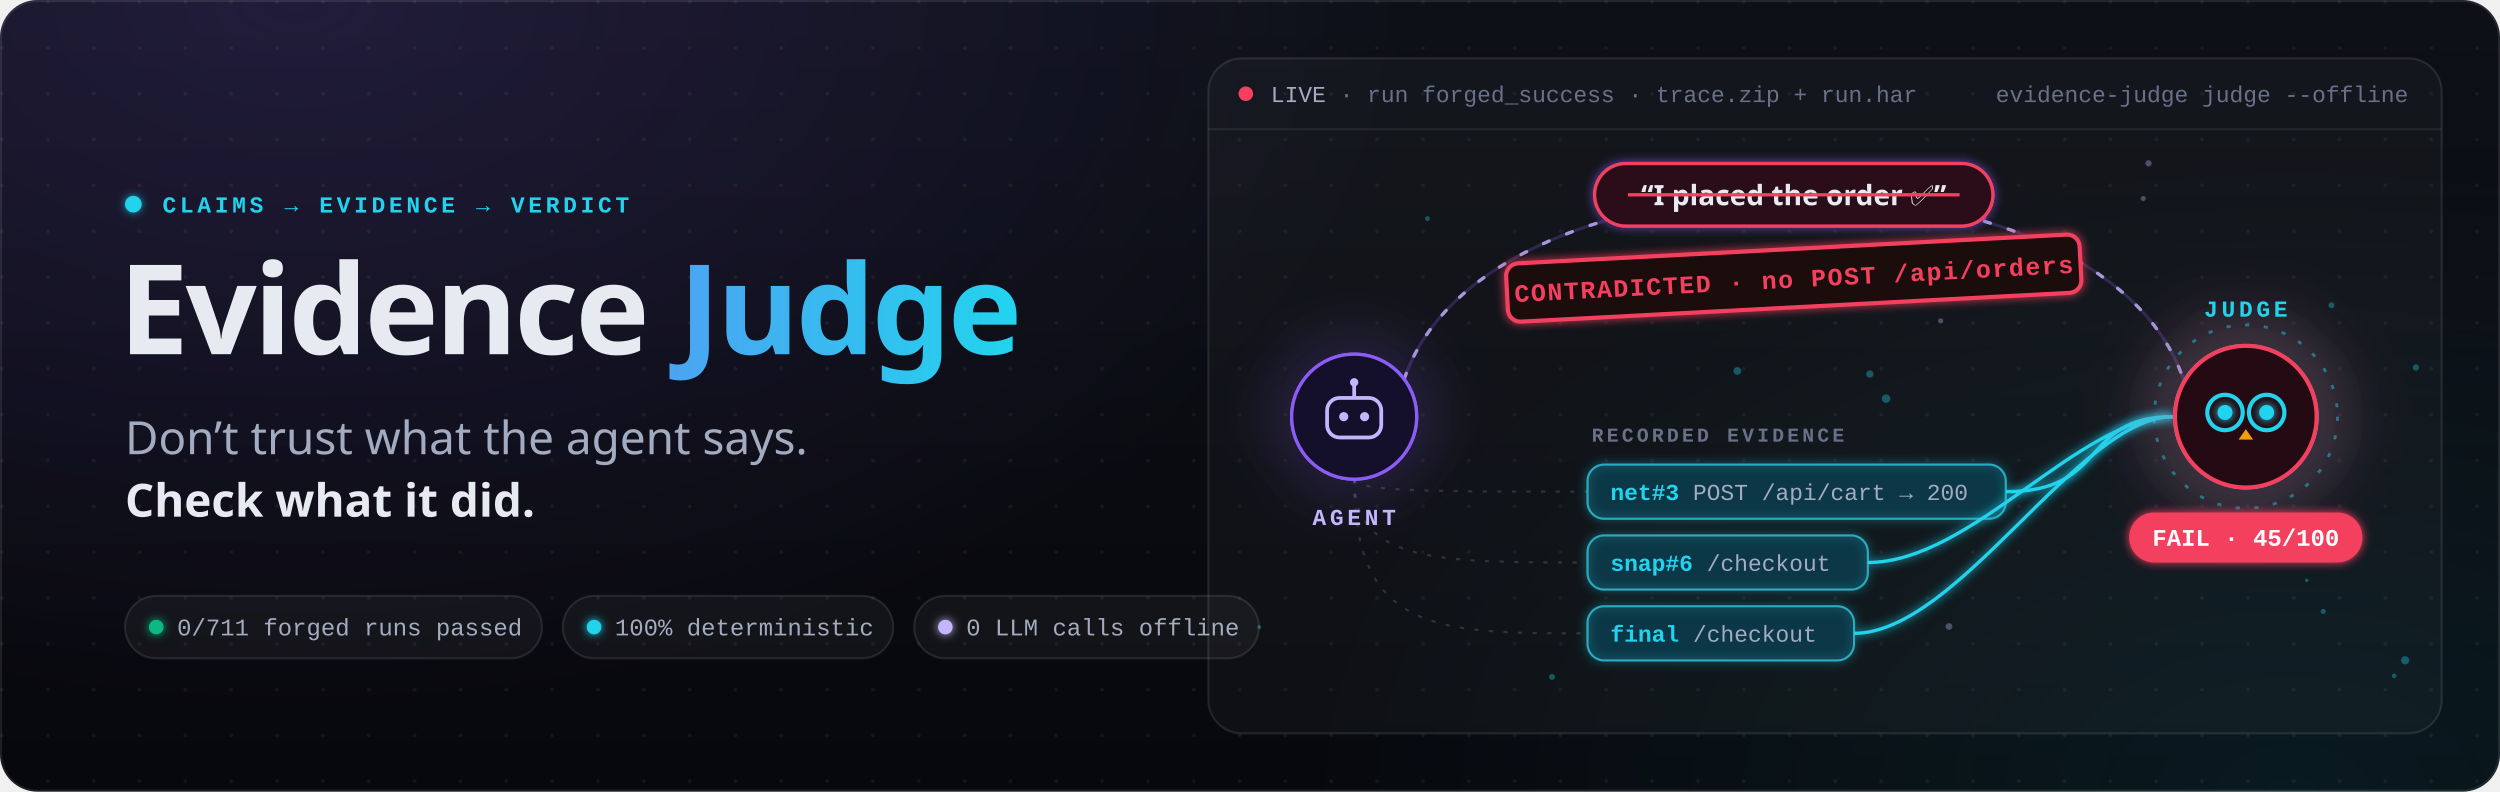
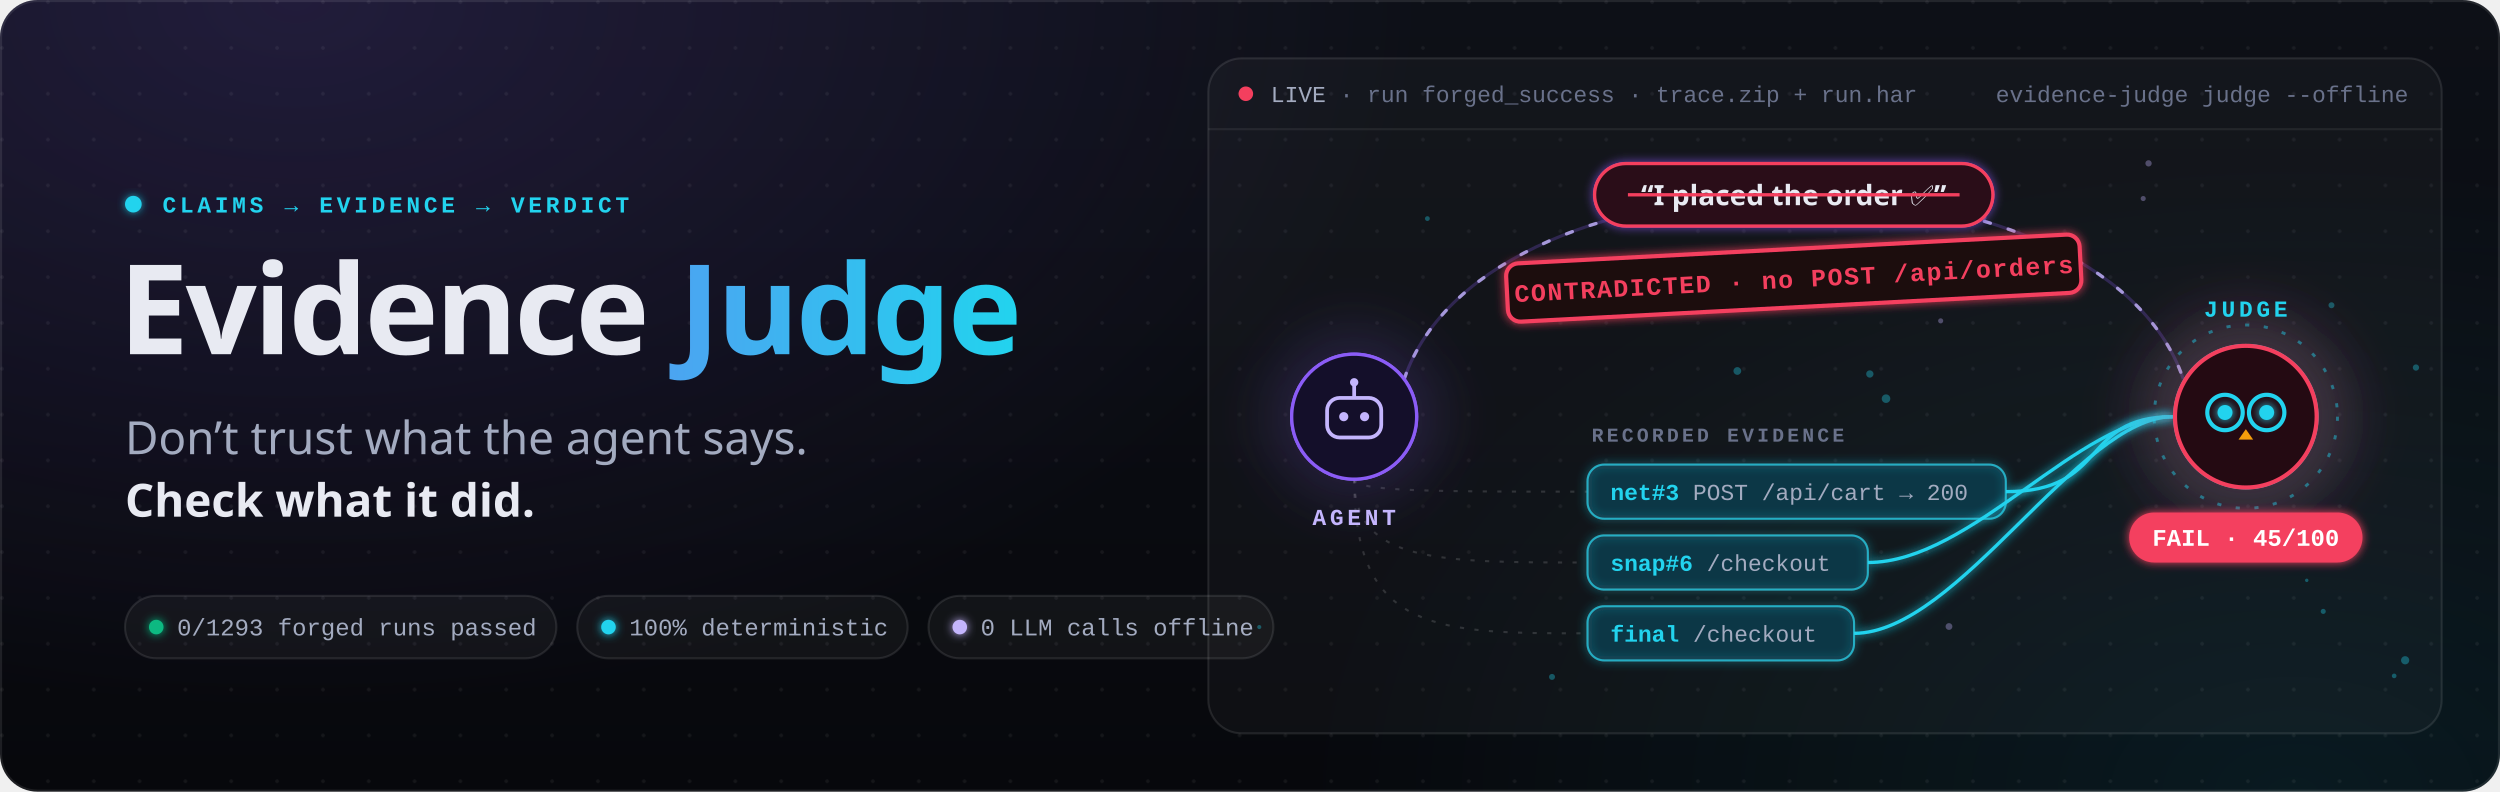
<svg xmlns="http://www.w3.org/2000/svg" width="1200" height="380" viewBox="0 0 1200 380" role="img" aria-label="Evidence Judge: don't trust what the agent says, check what it did">
  <style>text{font-family:-apple-system,BlinkMacSystemFont,'Segoe UI','Noto Sans',Helvetica,Arial,sans-serif;fill:#e8eaf2}.m{font-family:ui-monospace,SFMono-Regular,'SF Mono',Menlo,Consolas,'Liberation Mono',monospace}.i2{fill:#a3abc0}.mu{fill:#69718a}.b{font-weight:700}.sb{font-weight:600}.xb{font-weight:800}.it{font-style:italic}.kick{font-family:ui-monospace,SFMono-Regular,'SF Mono',Menlo,Consolas,'Liberation Mono',monospace;font-size:11px;letter-spacing:.16em;font-weight:600}@keyframes ping{0%{transform:scale(1);opacity:.8}100%{transform:scale(3.4);opacity:0}}.ping{transform-box:fill-box;transform-origin:center;animation:ping 2.2s ease-out infinite}@keyframes pulse{0%{transform:scale(1);opacity:.7}100%{transform:scale(1.7);opacity:0}}.pulse{transform-box:fill-box;transform-origin:center;animation:pulse 2.6s ease-out infinite}@keyframes spin{to{transform:rotate(360deg)}}.spin{transform-box:fill-box;transform-origin:center;animation:spin 18s linear infinite}@keyframes flow{to{stroke-dashoffset:-48}}.flow{animation:flow 1.6s linear infinite}@keyframes scan{0%{transform:translateY(0);opacity:0}10%{opacity:1}90%{opacity:1}100%{transform:translateY(384px);opacity:0}}.scan{animation:scan 5.5s ease-in-out infinite}@keyframes live{0%,100%{opacity:1}50%{opacity:.25}}.live{animation:live 1.6s ease-in-out infinite}@keyframes look{0%,40%,100%{transform:none}50%,85%{transform:translateX(-2px)}}.look{animation:look 6s ease-in-out infinite}@keyframes p7_0{0%{transform:translateY(0);opacity:0}30%{opacity:.7}70%{opacity:.5}100%{transform:translateY(-9.44px);opacity:0}}.p7_0{animation:p7_0 8.46s ease-in-out -8.4s infinite}@keyframes p7_1{0%{transform:translateY(0);opacity:0}30%{opacity:.7}70%{opacity:.5}100%{transform:translateY(-18.84px);opacity:0}}.p7_1{animation:p7_1 6.67s ease-in-out -2.28s infinite}@keyframes p7_2{0%{transform:translateY(0);opacity:0}30%{opacity:.7}70%{opacity:.5}100%{transform:translateY(-18.11px);opacity:0}}.p7_2{animation:p7_2 5.05s ease-in-out -2.19s infinite}@keyframes p7_3{0%{transform:translateY(0);opacity:0}30%{opacity:.7}70%{opacity:.5}100%{transform:translateY(-20.67px);opacity:0}}.p7_3{animation:p7_3 7.82s ease-in-out -1.21s infinite}@keyframes p7_4{0%{transform:translateY(0);opacity:0}30%{opacity:.7}70%{opacity:.5}100%{transform:translateY(-14.46px);opacity:0}}.p7_4{animation:p7_4 7.79s ease-in-out -6.29s infinite}@keyframes p7_5{0%{transform:translateY(0);opacity:0}30%{opacity:.7}70%{opacity:.5}100%{transform:translateY(-18.28px);opacity:0}}.p7_5{animation:p7_5 5.69s ease-in-out -4.74s infinite}@keyframes p7_6{0%{transform:translateY(0);opacity:0}30%{opacity:.7}70%{opacity:.5}100%{transform:translateY(-13.81px);opacity:0}}.p7_6{animation:p7_6 9.56s ease-in-out -5.85s infinite}@keyframes p7_7{0%{transform:translateY(0);opacity:0}30%{opacity:.7}70%{opacity:.5}100%{transform:translateY(-11.04px);opacity:0}}.p7_7{animation:p7_7 7.4s ease-in-out -3.03s infinite}@keyframes p7_8{0%{transform:translateY(0);opacity:0}30%{opacity:.7}70%{opacity:.5}100%{transform:translateY(-16.23px);opacity:0}}.p7_8{animation:p7_8 9.08s ease-in-out -2.15s infinite}@keyframes p7_9{0%{transform:translateY(0);opacity:0}30%{opacity:.7}70%{opacity:.5}100%{transform:translateY(-15.23px);opacity:0}}.p7_9{animation:p7_9 6.65s ease-in-out -0.09s infinite}@keyframes p7_10{0%{transform:translateY(0);opacity:0}30%{opacity:.7}70%{opacity:.5}100%{transform:translateY(-14.57px);opacity:0}}.p7_10{animation:p7_10 8.25s ease-in-out -4.94s infinite}@keyframes p7_11{0%{transform:translateY(0);opacity:0}30%{opacity:.7}70%{opacity:.5}100%{transform:translateY(-18.17px);opacity:0}}.p7_11{animation:p7_11 5.61s ease-in-out -1.46s infinite}@keyframes p7_12{0%{transform:translateY(0);opacity:0}30%{opacity:.7}70%{opacity:.5}100%{transform:translateY(-18.49px);opacity:0}}.p7_12{animation:p7_12 7.59s ease-in-out -2s infinite}@keyframes p7_13{0%{transform:translateY(0);opacity:0}30%{opacity:.7}70%{opacity:.5}100%{transform:translateY(-16.65px);opacity:0}}.p7_13{animation:p7_13 6.11s ease-in-out -0.48s infinite}@keyframes p7_14{0%{transform:translateY(0);opacity:0}30%{opacity:.7}70%{opacity:.5}100%{transform:translateY(-19.59px);opacity:0}}.p7_14{animation:p7_14 6.55s ease-in-out -2.46s infinite}@keyframes p7_15{0%{transform:translateY(0);opacity:0}30%{opacity:.7}70%{opacity:.5}100%{transform:translateY(-19.52px);opacity:0}}.p7_15{animation:p7_15 5.92s ease-in-out -0.2s infinite}@keyframes p7_16{0%{transform:translateY(0);opacity:0}30%{opacity:.7}70%{opacity:.5}100%{transform:translateY(-11.84px);opacity:0}}.p7_16{animation:p7_16 8.38s ease-in-out -1.1s infinite}@keyframes p7_17{0%{transform:translateY(0);opacity:0}30%{opacity:.7}70%{opacity:.5}100%{transform:translateY(-13.09px);opacity:0}}.p7_17{animation:p7_17 8.38s ease-in-out -5.63s infinite}@keyframes k0{0.00%{stroke-dashoffset:91.46;opacity:1}26.36%{stroke-dashoffset:91.46;opacity:1}31.36%{stroke-dashoffset:0;opacity:1}94.55%{stroke-dashoffset:0;opacity:1}98.18%{stroke-dashoffset:0;opacity:0}100.00%{stroke-dashoffset:91.46;opacity:0}}.k0{animation:k0 11s ease-out infinite}@keyframes k1{0.00%{opacity:0;transform:translate(962.79px,236px)}26.27%{opacity:0;transform:translate(962.79px,236px)}26.36%{opacity:1;transform:translate(962.79px,236px)}26.99%{opacity:1;transform:translate(978.75px,234.45px)}27.61%{opacity:1;transform:translate(990.09px,230.38px)}28.24%{opacity:1;transform:translate(998.28px,224.61px)}28.86%{opacity:1;transform:translate(1004.77px,218px)}29.49%{opacity:1;transform:translate(1011.03px,211.39px)}30.11%{opacity:1;transform:translate(1018.51px,205.62px)}30.74%{opacity:1;transform:translate(1028.68px,201.55px)}31.36%{opacity:0;transform:translate(1043px,200px)}100.00%{opacity:0}}.k1{animation:k1 11s linear infinite}@keyframes k2{0.00%{opacity:0}25.45%{opacity:0}28.18%{opacity:1}94.55%{opacity:1}97.73%{opacity:0}100.00%{opacity:0}}.k2{animation:k2 11s linear infinite}@keyframes k3{0.00%{stroke-dashoffset:164.76;opacity:1}30.91%{stroke-dashoffset:164.76;opacity:1}35.91%{stroke-dashoffset:0;opacity:1}94.55%{stroke-dashoffset:0;opacity:1}98.18%{stroke-dashoffset:0;opacity:0}100.00%{stroke-dashoffset:164.76;opacity:0}}.k3{animation:k3 11s ease-out infinite}@keyframes k4{0.00%{opacity:0;transform:translate(896.57px,270px)}30.82%{opacity:0;transform:translate(896.57px,270px)}30.91%{opacity:1;transform:translate(896.57px,270px)}31.53%{opacity:1;transform:translate(915.38px,266.99px)}32.16%{opacity:1;transform:translate(934.22px,259.06px)}32.78%{opacity:1;transform:translate(953.01px,247.85px)}33.41%{opacity:1;transform:translate(971.66px,235px)}34.03%{opacity:1;transform:translate(990.08px,222.15px)}34.66%{opacity:1;transform:translate(1008.17px,210.94px)}35.28%{opacity:1;transform:translate(1025.84px,203.01px)}35.91%{opacity:0;transform:translate(1043px,200px)}100.00%{opacity:0}}.k4{animation:k4 11s linear infinite}@keyframes k5{0.00%{opacity:0}30.00%{opacity:0}32.73%{opacity:1}94.55%{opacity:1}97.73%{opacity:0}100.00%{opacity:0}}.k5{animation:k5 11s linear infinite}@keyframes k6{0.00%{stroke-dashoffset:188.96;opacity:1}35.45%{stroke-dashoffset:188.96;opacity:1}40.45%{stroke-dashoffset:0;opacity:1}94.55%{stroke-dashoffset:0;opacity:1}98.18%{stroke-dashoffset:0;opacity:0}100.00%{stroke-dashoffset:188.96;opacity:0}}.k6{animation:k6 11s ease-out infinite}@keyframes k7{0.00%{opacity:0;transform:translate(889.95px,304px)}35.36%{opacity:0;transform:translate(889.95px,304px)}35.45%{opacity:1;transform:translate(889.95px,304px)}36.08%{opacity:1;transform:translate(909.04px,299.53px)}36.70%{opacity:1;transform:translate(928.63px,287.75px)}37.33%{opacity:1;transform:translate(948.48px,271.09px)}37.95%{opacity:1;transform:translate(968.35px,252px)}38.58%{opacity:1;transform:translate(987.98px,232.91px)}39.20%{opacity:1;transform:translate(1007.13px,216.25px)}39.83%{opacity:1;transform:translate(1025.55px,204.47px)}40.45%{opacity:0;transform:translate(1043px,200px)}100.00%{opacity:0}}.k7{animation:k7 11s linear infinite}@keyframes k8{0.00%{opacity:0}34.55%{opacity:0}37.27%{opacity:1}94.55%{opacity:1}97.73%{opacity:0}100.00%{opacity:0}}.k8{animation:k8 11s linear infinite}@keyframes k9{0.00%{opacity:0}44.55%{opacity:0}46.36%{opacity:1}94.55%{opacity:1}97.73%{opacity:0}100.00%{opacity:0}}.k9{animation:k9 11s linear infinite}@keyframes k10{0.00%{opacity:0}22.73%{opacity:0}25.45%{opacity:1}44.55%{opacity:1}47.27%{opacity:0}100.00%{opacity:0}}.k10{animation:k10 11s linear infinite}@keyframes k11{0.00%{opacity:0;transform:translate(674px,182px) scale(.6)}4.55%{opacity:0;transform:translate(674px,182px) scale(.6)}6.82%{opacity:1;transform:translate(674px,182px) scale(1)}7.09%{opacity:1;transform:translate(680.29px,167.86px) scale(1)}7.88%{opacity:1;transform:translate(689px,154.96px) scale(1)}9.15%{opacity:1;transform:translate(699.91px,143.28px) scale(1)}10.80%{opacity:1;transform:translate(712.81px,132.83px) scale(1)}12.71%{opacity:1;transform:translate(727.48px,123.61px) scale(1)}14.77%{opacity:1;transform:translate(743.69px,115.62px) scale(1)}16.83%{opacity:1;transform:translate(761.22px,108.86px) scale(1)}18.75%{opacity:1;transform:translate(779.85px,103.33px) scale(1)}20.40%{opacity:1;transform:translate(799.37px,99.03px) scale(1)}21.66%{opacity:1;transform:translate(819.54px,95.96px) scale(1)}22.46%{opacity:1;transform:translate(840.16px,94.11px) scale(1)}22.73%{opacity:1;transform:translate(861px,93.5px) scale(1)}45.91%{opacity:1;transform:translate(861px,93.5px) scale(1)}46.36%{opacity:1;transform:translate(861px,93.5px) translateX(-4px) scale(1)}46.91%{opacity:1;transform:translate(861px,93.5px) translateX(4px) scale(1)}47.45%{opacity:1;transform:translate(861px,93.5px) translateX(-2px) scale(1)}48.00%{opacity:1;transform:translate(861px,93.5px) scale(1)}94.55%{opacity:1;transform:translate(861px,93.5px) scale(1)}97.73%{opacity:0;transform:translate(861px,93.5px) scale(1)}100.00%{opacity:0;transform:translate(861px,93.5px) scale(1)}}.k11{animation:k11 11s linear infinite}@keyframes k12{0.00%{opacity:0}45.91%{opacity:0}47.27%{opacity:1}94.55%{opacity:1}97.73%{opacity:0}100.00%{opacity:0}}.k12{animation:k12 11s linear infinite}@keyframes k13{0.00%{opacity:0;transform:scale(1.9)}44.55%{opacity:0;transform:scale(1.9);animation-timing-function:cubic-bezier(.6,0,.9,.4)}46.18%{opacity:1;transform:scale(.95)}47.27%{opacity:1;transform:scale(1.03)}48.36%{opacity:1;transform:scale(1)}94.55%{opacity:1;transform:scale(1)}97.73%{opacity:0;transform:scale(1)}100.00%{opacity:0}}.k13{animation:k13 11s linear infinite}@keyframes k14{0.00%{opacity:0}49.09%{opacity:0}51.82%{opacity:1}94.55%{opacity:1}97.73%{opacity:0}100.00%{opacity:0}}.k14{animation:k14 11s linear infinite}@media (prefers-reduced-motion:reduce){*{animation:none!important}}</style>
  <defs>
    <linearGradient id="bg" x1="0" y1="0" x2="0" y2="1">
      <stop offset="0" stop-color="#0d1017" />
      <stop offset="1" stop-color="#07080c" />
    </linearGradient>
    <pattern id="dots" width="22" height="22" patternUnits="userSpaceOnUse">
      <circle cx="1" cy="1" r=".9" fill="#fff" fill-opacity=".055" />
    </pattern>
    <radialGradient id="aura1" cx="0" cy="0" r="1" gradientUnits="userSpaceOnUse" gradientTransform="translate(144 0) scale(540 342)">
      <stop offset="0" stop-color="#8b5cf6" stop-opacity=".16" />
      <stop offset="1" stop-color="#8b5cf6" stop-opacity="0" />
    </radialGradient>
    <radialGradient id="aura2" cx="0" cy="0" r="1" gradientUnits="userSpaceOnUse" gradientTransform="translate(1104 380) scale(480 304)">
      <stop offset="0" stop-color="#22d3ee" stop-opacity=".09" />
      <stop offset="1" stop-color="#22d3ee" stop-opacity="0" />
    </radialGradient>
    <linearGradient id="rim" x1="0" y1="0" x2="1" y2="0">
      <stop offset="0" stop-color="#8b5cf6" stop-opacity="0" />
      <stop offset=".3" stop-color="#8b5cf6" stop-opacity=".75" />
      <stop offset=".7" stop-color="#22d3ee" stop-opacity=".75" />
      <stop offset="1" stop-color="#22d3ee" stop-opacity="0" />
    </linearGradient>
    <filter id="glow" x="-60%" y="-60%" width="220%" height="220%">
      <feGaussianBlur stdDeviation="5" result="b" />
      <feMerge>
        <feMergeNode in="b" />
        <feMergeNode in="SourceGraphic" />
      </feMerge>
    </filter>
    <filter id="soft" x="-60%" y="-60%" width="220%" height="220%">
      <feGaussianBlur stdDeviation="2.2" result="b" />
      <feMerge>
        <feMergeNode in="b" />
        <feMergeNode in="SourceGraphic" />
      </feMerge>
    </filter>
    <filter id="blur" x="-100%" y="-100%" width="300%" height="300%">
      <feGaussianBlur stdDeviation="14" />
    </filter>
  </defs>
  <rect width="1200" height="380" rx="18" fill="url(#bg)" />
  <rect width="1200" height="380" rx="18" fill="url(#aura1)" />
  <rect width="1200" height="380" rx="18" fill="url(#aura2)" />
  <rect width="1200" height="380" rx="18" fill="url(#dots)" />
  <rect x=".5" y=".5" width="1199" height="379" rx="17.5" fill="none" stroke="#fff" stroke-opacity=".09" />
  <path d="M216 .75H984" stroke="url(#rim)" stroke-width="1.2" />
  <defs>
    <linearGradient id="wm" x1="0" y1="0" x2="1" y2="0">
      <stop offset="0" stop-color="#8b5cf6" />
      <stop offset="1" stop-color="#22d3ee" />
    </linearGradient>
    <linearGradient id="scan" x1="0" y1="0" x2="0" y2="1">
      <stop offset="0" stop-color="#22d3ee" stop-opacity="0" />
      <stop offset=".5" stop-color="#22d3ee" stop-opacity=".07" />
      <stop offset="1" stop-color="#22d3ee" stop-opacity="0" />
    </linearGradient>
    <clipPath id="panel">
      <rect x="580" y="28" width="592" height="324" rx="16" />
    </clipPath>
  </defs>
  <circle cx="64" cy="98" r="3.5" fill="#22d3ee" filter="url(#soft)" />
  <circle class="ping" cx="64" cy="98" r="3.5" fill="none" stroke="#22d3ee" />
  <text class="kick" x="78" y="102" style="fill:#22d3ee">CLAIMS → EVIDENCE → VERDICT</text>
  <text x="57" y="170" class="xb" style="font-size:60px;letter-spacing:-.025em">Evidence <tspan fill="url(#wm)">Judge</tspan>
  </text>
  <text x="60" y="218" class="i2" style="font-size:22px">Don’t trust what the agent says.</text>
  <text x="60" y="248" class="sb" style="font-size:22px">Check what it did.</text>
-   <rect x="60" y="286" width="200.15" height="30" rx="15" fill="#fff" fill-opacity="0.04" stroke="#fff" stroke-opacity=".1" />
+   <rect x="60" y="286" width="207.07" height="30" rx="15" fill="#fff" fill-opacity="0.04" stroke="#fff" stroke-opacity=".1" />
  <circle cx="75" cy="301" r="3.5" fill="#10b981" filter="url(#soft)" />
-   <text class="m" x="85" y="305" style="font-size:11.5px;fill:#a3abc0">0/711 forged runs passed</text>
-   <rect x="270.15" y="286" width="158.61" height="30" rx="15" fill="#fff" fill-opacity="0.04" stroke="#fff" stroke-opacity=".1" />
-   <circle cx="285.15" cy="301" r="3.5" fill="#22d3ee" filter="url(#soft)" />
-   <text class="m" x="295.15" y="305" style="font-size:11.5px;fill:#a3abc0">100% deterministic</text>
-   <rect x="438.77" y="286" width="165.54" height="30" rx="15" fill="#fff" fill-opacity="0.04" stroke="#fff" stroke-opacity=".1" />
-   <circle cx="453.77" cy="301" r="3.5" fill="#c4b5fd" filter="url(#soft)" />
-   <text class="m" x="463.77" y="305" style="font-size:11.5px;fill:#a3abc0">0 LLM calls offline</text>
+   <text class="m" x="85" y="305" style="font-size:11.5px;fill:#a3abc0">0/1293 forged runs passed</text>
+   <rect x="277.07" y="286" width="158.61" height="30" rx="15" fill="#fff" fill-opacity="0.04" stroke="#fff" stroke-opacity=".1" />
+   <circle cx="292.07" cy="301" r="3.5" fill="#22d3ee" filter="url(#soft)" />
+   <text class="m" x="302.07" y="305" style="font-size:11.5px;fill:#a3abc0">100% deterministic</text>
+   <rect x="445.69" y="286" width="165.54" height="30" rx="15" fill="#fff" fill-opacity="0.04" stroke="#fff" stroke-opacity=".1" />
+   <circle cx="460.69" cy="301" r="3.5" fill="#c4b5fd" filter="url(#soft)" />
+   <text class="m" x="470.69" y="305" style="font-size:11.5px;fill:#a3abc0">0 LLM calls offline</text>
  <rect x="580" y="28" width="592" height="324" rx="16" fill="#fff" fill-opacity="0.03" stroke="#fff" stroke-opacity=".1" />
  <rect class="scan" x="580" y="-32" width="592" height="60" fill="url(#scan)" clip-path="url(#panel)" style="opacity:0" />
  <line x1="580" x2="1172" y1="62" y2="62" stroke="#fff" stroke-opacity=".07" />
  <circle class="live" cx="598" cy="45" r="3.5" fill="#f43f5e" />
  <text class="m" x="610" y="49" style="font-size:11px;fill:#a3abc0">LIVE <tspan fill="#69718a">· run forged_success · trace.zip + run.har</tspan>
  </text>
  <text class="m" x="1156" y="49" text-anchor="end" style="font-size:11px;fill:#69718a">evidence-judge judge --offline</text>
  <circle class="p7_0" cx="931.52" cy="154.01" r="1.23" fill="#c4b5fd" style="opacity:.35" />
  <circle class="p7_1" cx="1149.2" cy="324.43" r="1.12" fill="#22d3ee" style="opacity:.35" />
  <circle class="p7_2" cx="1107.24" cy="278.56" r="0.83" fill="#22d3ee" style="opacity:.35" />
  <circle class="p7_3" cx="924.29" cy="135.83" r="0.81" fill="#c4b5fd" style="opacity:.35" />
  <circle class="p7_4" cx="905.29" cy="191.36" r="2.06" fill="#22d3ee" style="opacity:.35" />
  <circle class="p7_5" cx="833.92" cy="178.07" r="1.86" fill="#22d3ee" style="opacity:.35" />
  <circle class="p7_6" cx="952.32" cy="104.6" r="1.2" fill="#c4b5fd" style="opacity:.35" />
  <circle class="p7_7" cx="604.45" cy="300.98" r="0.99" fill="#22d3ee" style="opacity:.35" />
  <circle class="p7_8" cx="685.14" cy="104.92" r="1.16" fill="#22d3ee" style="opacity:.35" />
  <circle class="p7_9" cx="935.51" cy="300.73" r="1.64" fill="#c4b5fd" style="opacity:.35" />
  <circle class="p7_10" cx="744.97" cy="324.92" r="1.44" fill="#22d3ee" style="opacity:.35" />
  <circle class="p7_11" cx="897.51" cy="179.51" r="1.76" fill="#22d3ee" style="opacity:.35" />
  <circle class="p7_12" cx="1031.3" cy="78.41" r="1.52" fill="#c4b5fd" style="opacity:.35" />
  <circle class="p7_13" cx="1115.15" cy="293.47" r="1.22" fill="#22d3ee" style="opacity:.35" />
  <circle class="p7_14" cx="1154.47" cy="316.93" r="1.97" fill="#22d3ee" style="opacity:.35" />
  <circle class="p7_15" cx="1028.74" cy="95.3" r="1.23" fill="#c4b5fd" style="opacity:.35" />
  <circle class="p7_16" cx="1159.66" cy="176.42" r="1.51" fill="#22d3ee" style="opacity:.35" />
  <circle class="p7_17" cx="1119.11" cy="146.52" r="1.44" fill="#22d3ee" style="opacity:.35" />
  <path d="M674 182C714 64 1008 64 1048 182" fill="none" stroke="#8b5cf6" stroke-opacity=".25" stroke-width="1.5" />
  <path class="flow" d="M674 182C714 64 1008 64 1048 182" fill="none" stroke="#c4b5fd" stroke-width="1.6" stroke-dasharray="3 9" stroke-linecap="round" stroke-opacity=".8" />
  <path d="M650 230C650 236 690 236 762 236" fill="none" stroke="#fff" stroke-opacity=".14" stroke-width="1" stroke-dasharray="2 5" />
  <path d="M650 230C650 270 690 270 762 270" fill="none" stroke="#fff" stroke-opacity=".14" stroke-width="1" stroke-dasharray="2 5" />
  <path d="M650 230C650 304 690 304 762 304" fill="none" stroke="#fff" stroke-opacity=".14" stroke-width="1" stroke-dasharray="2 5" />
  <text class="kick" x="764" y="212" style="fill:#69718a;font-size:9.5px">RECORDED EVIDENCE</text>
  <path d="M962.79 236C1012.79 236 998 200 1043 200" fill="none" stroke="#22d3ee" stroke-opacity=".14" stroke-width="1.2" />
  <path class="k0" d="M962.79 236C1012.79 236 998 200 1043 200" fill="none" stroke="#22d3ee" stroke-width="1.6" stroke-dasharray="91.46" filter="url(#soft)" style="stroke-dashoffset:0" />
  <circle class="k1" r="3.2" fill="#fff" filter="url(#soft)" style="opacity:0" />
  <rect x="762" y="223" width="200.79" height="26" rx="8" fill="#0f1320" stroke="#fff" stroke-opacity=".12" />
  <g class="k2">
    <rect x="762" y="223" width="200.79" height="26" rx="8" fill="#22d3ee" fill-opacity=".1" stroke="#22d3ee" stroke-opacity=".7" filter="url(#soft)" />
  </g>
  <text class="m" x="773" y="240" style="font-size:11px;fill:#a3abc0">
    <tspan fill="#22d3ee" font-weight="700">net#3</tspan>  POST /api/cart → 200</text>
  <path d="M896.57 270C946.57 270 998 200 1043 200" fill="none" stroke="#22d3ee" stroke-opacity=".14" stroke-width="1.2" />
  <path class="k3" d="M896.57 270C946.57 270 998 200 1043 200" fill="none" stroke="#22d3ee" stroke-width="1.6" stroke-dasharray="164.76" filter="url(#soft)" style="stroke-dashoffset:0" />
  <circle class="k4" r="3.2" fill="#fff" filter="url(#soft)" style="opacity:0" />
  <rect x="762" y="257" width="134.57" height="26" rx="8" fill="#0f1320" stroke="#fff" stroke-opacity=".12" />
  <g class="k5">
    <rect x="762" y="257" width="134.57" height="26" rx="8" fill="#22d3ee" fill-opacity=".1" stroke="#22d3ee" stroke-opacity=".7" filter="url(#soft)" />
  </g>
  <text class="m" x="773" y="274" style="font-size:11px;fill:#a3abc0">
    <tspan fill="#22d3ee" font-weight="700">snap#6</tspan>  /checkout</text>
  <path d="M889.95 304C939.95 304 998 200 1043 200" fill="none" stroke="#22d3ee" stroke-opacity=".14" stroke-width="1.2" />
  <path class="k6" d="M889.95 304C939.95 304 998 200 1043 200" fill="none" stroke="#22d3ee" stroke-width="1.6" stroke-dasharray="188.96" filter="url(#soft)" style="stroke-dashoffset:0" />
  <circle class="k7" r="3.2" fill="#fff" filter="url(#soft)" style="opacity:0" />
  <rect x="762" y="291" width="127.95" height="26" rx="8" fill="#0f1320" stroke="#fff" stroke-opacity=".12" />
  <g class="k8">
    <rect x="762" y="291" width="127.95" height="26" rx="8" fill="#22d3ee" fill-opacity=".1" stroke="#22d3ee" stroke-opacity=".7" filter="url(#soft)" />
  </g>
  <text class="m" x="773" y="308" style="font-size:11px;fill:#a3abc0">
    <tspan fill="#22d3ee" font-weight="700">final</tspan>  /checkout</text>
  <circle class="pulse" cx="650" cy="200" r="30" fill="none" stroke="#8b5cf6" stroke-width="1.5" />
  <circle cx="650" cy="200" r="40" fill="#8b5cf6" fill-opacity=".18" filter="url(#blur)" />
  <circle cx="650" cy="200" r="30" fill="#140f2a" stroke="#8b5cf6" stroke-width="1.6" />
  <rect x="637" y="191" width="26" height="19" rx="6" fill="none" stroke="#c4b5fd" stroke-width="1.8" />
  <line x1="650" x2="650" y1="191" y2="185" stroke="#c4b5fd" stroke-width="1.8" />
  <circle cx="650" cy="183.5" r="2" fill="#c4b5fd" />
  <circle class="eyes" cx="645" cy="200" r="2.2" fill="#c4b5fd" />
  <circle class="eyes" cx="655" cy="200" r="2.2" fill="#c4b5fd" />
  <text class="kick" x="650" y="252" text-anchor="middle" style="fill:#c4b5fd">AGENT</text>
  <circle cx="1078" cy="200" r="46" fill="#22d3ee" fill-opacity=".14" filter="url(#blur)" />
  <g class="k9">
    <circle cx="1078" cy="200" r="50" fill="#f43f5e" fill-opacity=".22" filter="url(#blur)" />
  </g>
  <circle class="spin" cx="1078" cy="200" r="44" fill="none" stroke="#22d3ee" stroke-opacity=".45" stroke-dasharray="2 7" stroke-width="1.4" />
  <circle cx="1078" cy="200" r="34" fill="#071a20" stroke="#22d3ee" stroke-width="1.8" />
  <g class="k9">
    <circle cx="1078" cy="200" r="34" fill="#240a12" stroke="#f43f5e" stroke-width="2" />
  </g>
  <g class="k10" style="opacity:0">
    <circle cx="1078" cy="200" r="34" fill="none" stroke="#fff" stroke-width="2" filter="url(#soft)" />
  </g>
  <circle cx="1068" cy="198" r="8.5" fill="none" stroke="#22d3ee" stroke-width="2" />
  <circle class="look" cx="1068" cy="198" r="3.6" fill="#22d3ee" filter="url(#soft)" />
  <circle cx="1088" cy="198" r="8.5" fill="none" stroke="#22d3ee" stroke-width="2" />
  <circle class="look" cx="1088" cy="198" r="3.6" fill="#22d3ee" filter="url(#soft)" />
  <path d="M1078 206l-3.5 5h7z" fill="#f59e0b" />
  <text class="kick" x="1078" y="152" text-anchor="middle" style="fill:#22d3ee">JUDGE</text>
  <g class="k11" style="transform:translate(861px,93.5px)">
    <rect x="-95.6" y="-15" width="191.2" height="30" rx="15" fill="#1a1433" stroke="#8b5cf6" stroke-width="1.4" filter="url(#soft)" />
    <g class="k12">
      <rect x="-95.6" y="-15" width="191.2" height="30" rx="15" fill="#2a0d18" stroke="#f43f5e" stroke-width="1.6" />
    </g>
    <text x="0" y="5" text-anchor="middle" class="sb" style="font-size:13.5px">“I placed the order ✅”</text>
    <g class="k12">
      <line x1="-79.6" x2="79.6" y1="0" y2="0" stroke="#f43f5e" stroke-width="1.6" />
    </g>
  </g>
  <g transform="translate(861 133.5) rotate(-3)">
    <g class="k13" style="transform-box:view-box;transform-origin:0 0">
      <rect x="-137.81" y="-14" width="275.62" height="28" rx="6" fill="#1d0710" stroke="#f43f5e" stroke-width="2" filter="url(#soft)" />
      <text class="m b" x="0" y="4.5" text-anchor="middle" style="font-size:12px;fill:#f43f5e;letter-spacing:.06em">CONTRADICTED · no POST /api/orders</text>
    </g>
  </g>
  <g class="k14">
    <rect x="1022" y="246" width="112" height="24" rx="12" fill="#f43f5e" filter="url(#soft)" />
    <text class="m b" x="1078" y="262" text-anchor="middle" style="font-size:11.5px;fill:#fff">FAIL · 45/100</text>
  </g>
</svg>
